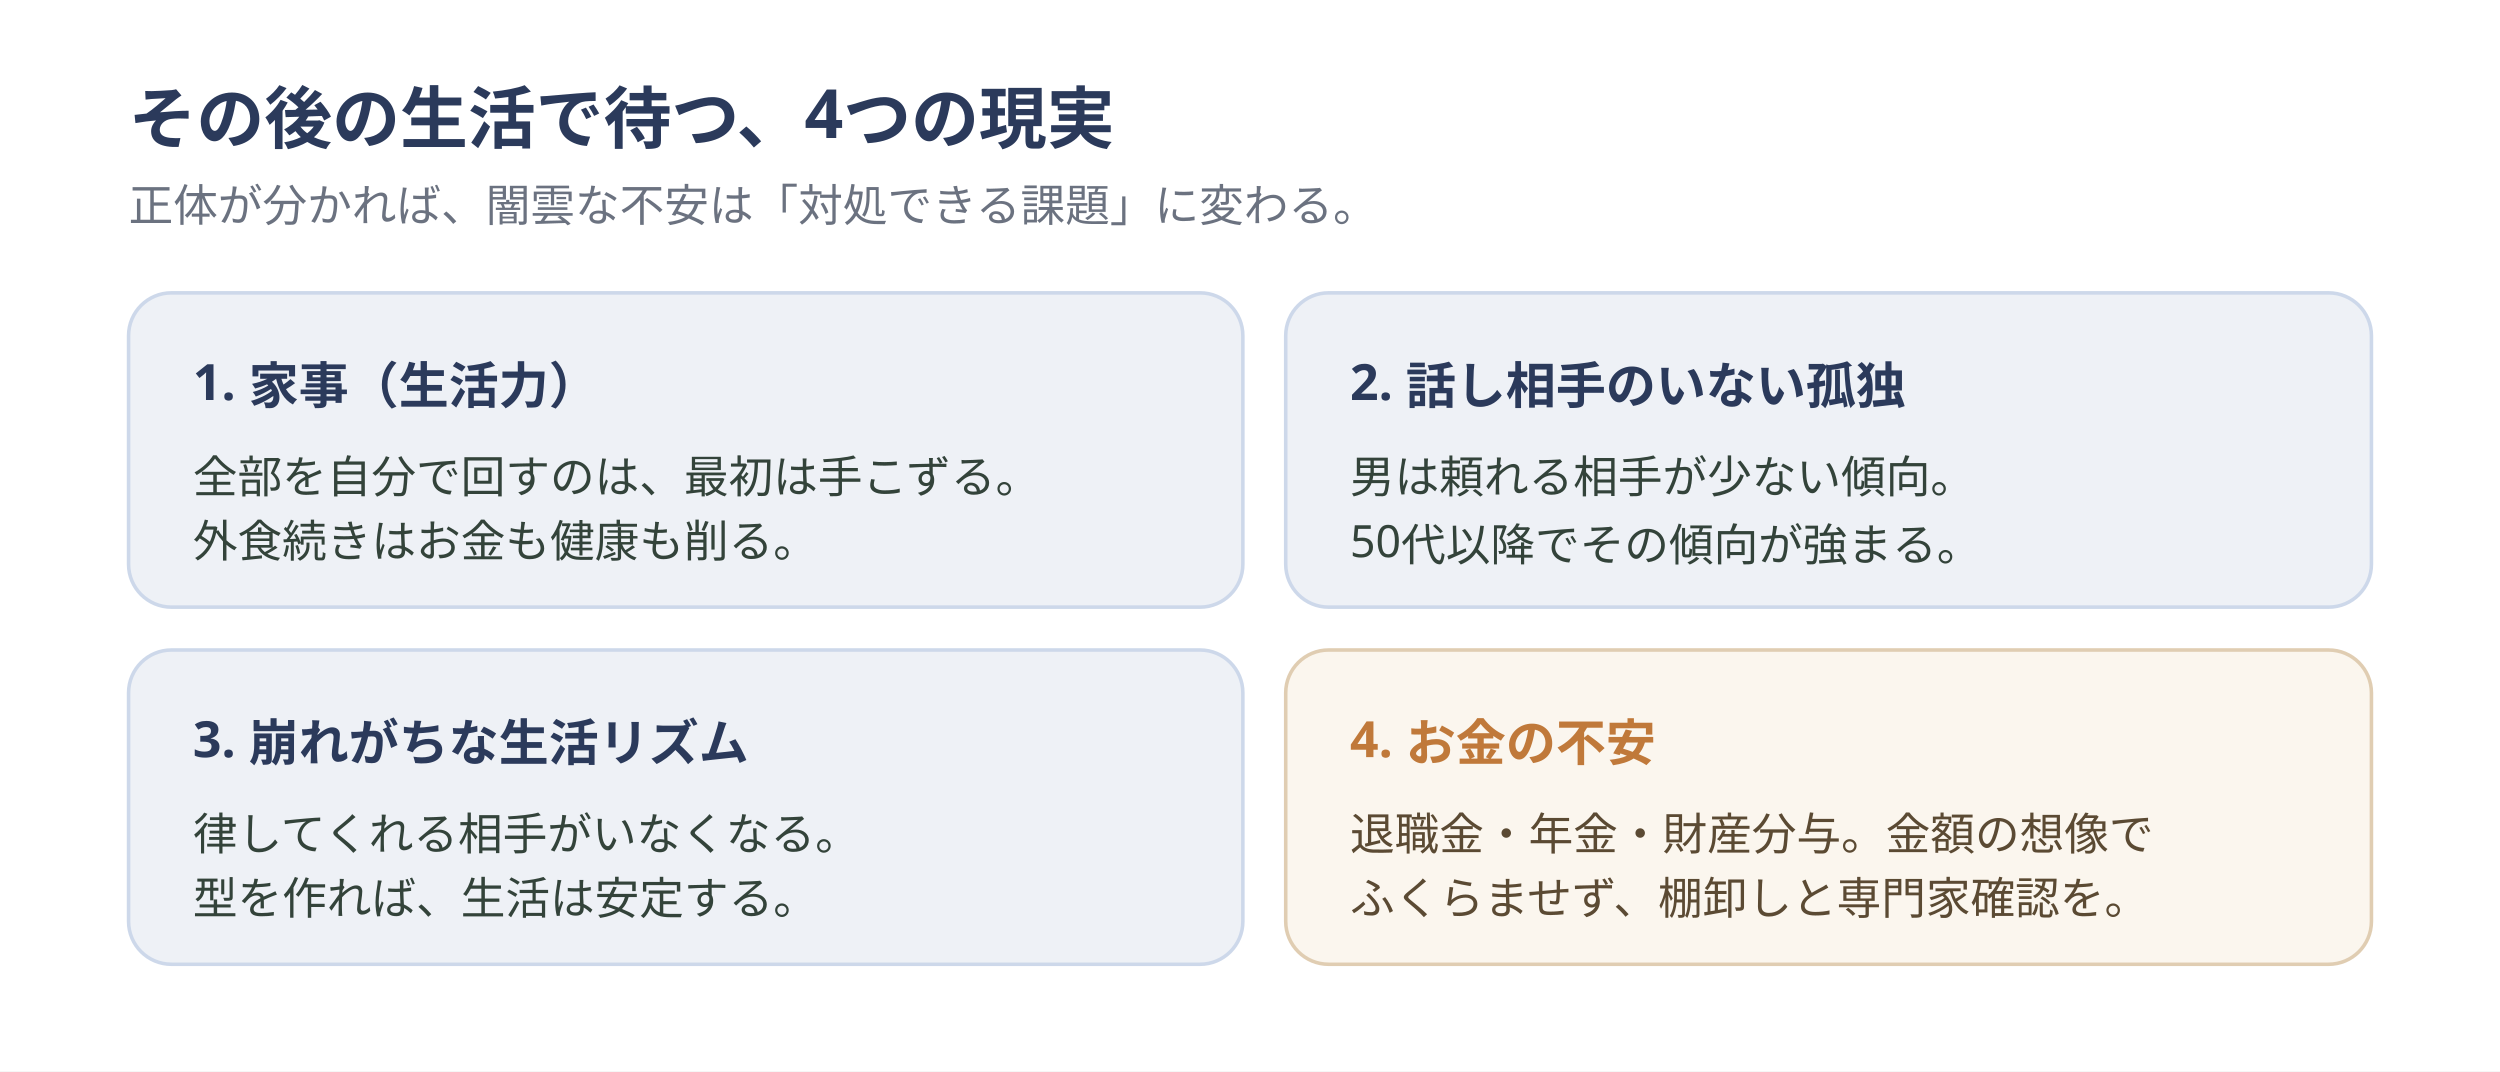
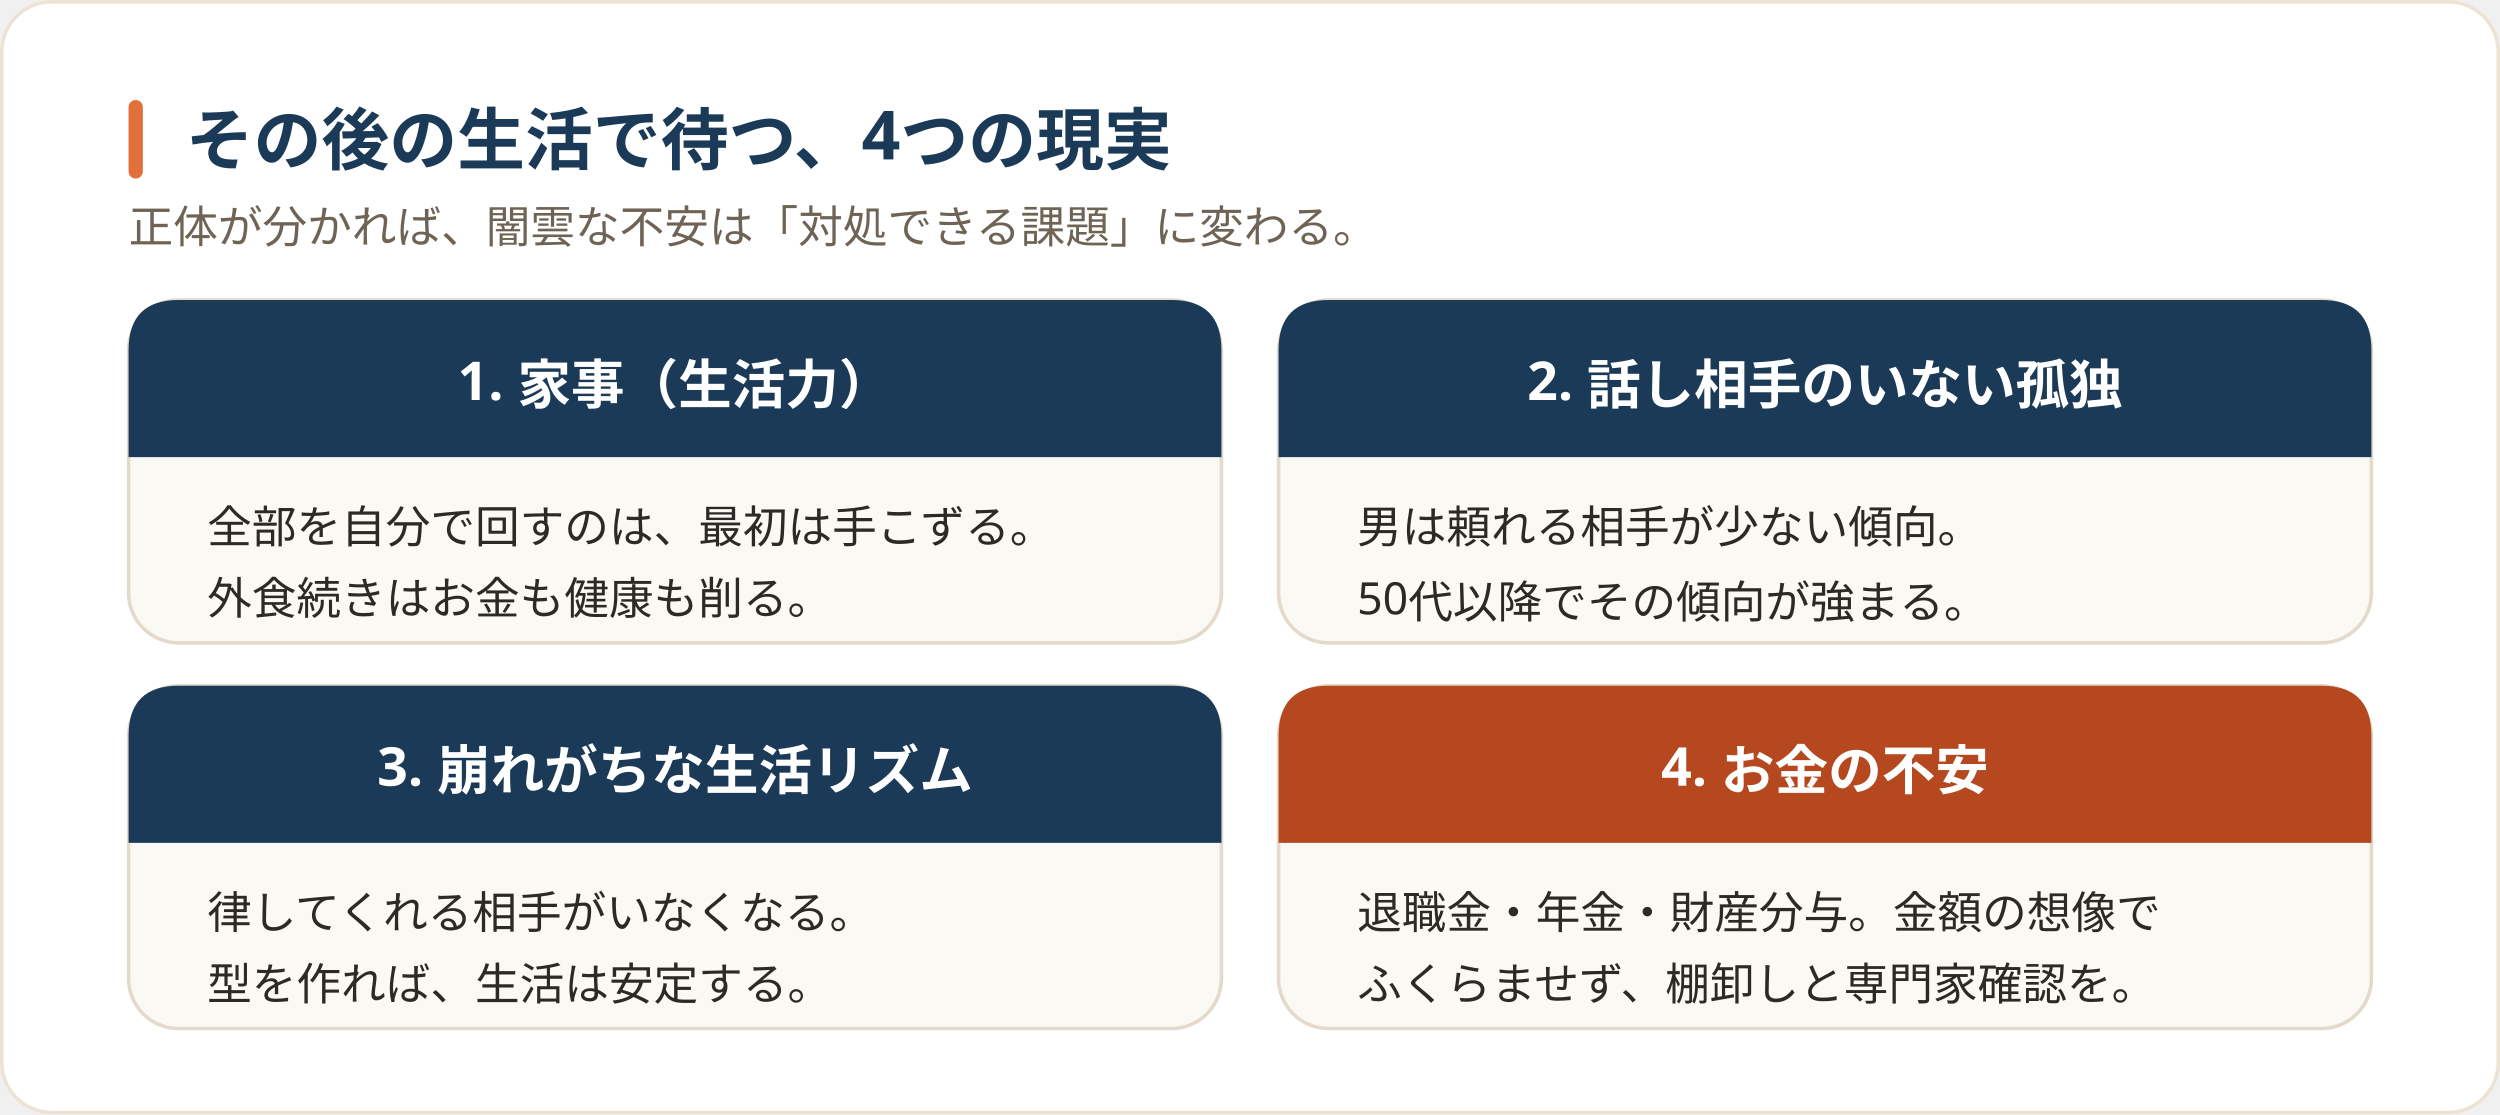
- <svg xmlns="http://www.w3.org/2000/svg" viewBox="0 0 700 300" role="img" aria-labelledby="t" font-family="'Noto Sans JP','Hiragino Kaku Gothic ProN',sans-serif">
-   <rect width="700" height="300" fill="#ffffff" />
-   <text x="36" y="40" font-size="19" font-weight="700" fill="#2b3a5b">その後の生活で待つ、4つの現実</text>
-   <text x="36" y="62" font-size="12.5" fill="#6b7280">正体が分かれば、闇雲な不安は「対処できる課題」に変わる。</text>
-   <rect x="36" y="82" width="312" height="88" rx="12" fill="#eef1f6" stroke="#cdd8ea" />
-   <text x="54" y="112" font-size="14" font-weight="700" fill="#2b3a5b">1. 家事（生活力）</text>
-   <text x="54" y="138" font-size="12.5" fill="#33433a">全部を自分で回すのは、最初は手こずる。</text>
-   <text x="54" y="156" font-size="12.5" fill="#33433a">外食続きはお金も健康も削る。</text>
-   <rect x="360" y="82" width="304" height="88" rx="12" fill="#eef1f6" stroke="#cdd8ea" />
-   <text x="378" y="112" font-size="14" font-weight="700" fill="#2b3a5b">2. 話し相手のいない孤独</text>
-   <text x="378" y="138" font-size="12.5" fill="#33433a">男は頼れる相手が少ない傾向。</text>
-   <text x="378" y="156" font-size="12.5" fill="#33433a">50代以降でその傾向が強まる。</text>
-   <rect x="36" y="182" width="312" height="88" rx="12" fill="#eef1f6" stroke="#cdd8ea" />
-   <text x="54" y="212" font-size="14" font-weight="700" fill="#2b3a5b">3. 崩れがちな生活リズム</text>
-   <text x="54" y="238" font-size="12.5" fill="#33433a">律してくれる相手がいなくなる。</text>
-   <text x="54" y="256" font-size="12.5" fill="#33433a">型を作れば、生活は安定する。</text>
-   <rect x="360" y="182" width="304" height="88" rx="12" fill="#fbf6ee" stroke="#e0cdb2" />
-   <text x="378" y="212" font-size="14" font-weight="700" fill="#c0793a">4. お金の不安</text>
-   <text x="378" y="238" font-size="12.5" fill="#5b4a33">退職金・年金・財産分与。金額の想像で</text>
-   <text x="378" y="256" font-size="12.5" fill="#5b4a33">ふくらませず、棚卸しと専門家確認を。</text>
+ <svg xmlns="http://www.w3.org/2000/svg" viewBox="0 0 700 312" role="img" aria-labelledby="t" font-family="'Zen Kaku Gothic New','Noto Sans JP','Hiragino Kaku Gothic ProN',sans-serif">
+   <rect x="0.5" y="0.5" width="699" height="311" rx="14" fill="#FFFFFF" stroke="#ECE3D5" />
+   <rect x="36" y="28" width="4" height="22" rx="2" fill="#E2703A" />
+   <text x="52" y="46" font-size="19" font-weight="800" fill="#1B3A57">その後の生活で待つ、4つの現実</text>
+   <text x="36" y="68" font-size="12.5" fill="#6E6354">正体が分かれば、闇雲な不安は「対処できる課題」に変わる。</text>
+   <rect x="36" y="84" width="306" height="96" rx="14" fill="#FBF9F4" stroke="#E4DACB" />
+   <path d="M36 128 V98 Q36 84 50 84 H328 Q342 84 342 98 V128 Z" fill="#1B3A57" />
+   <text x="189" y="112" font-size="15" font-weight="700" fill="#FFFFFF" text-anchor="middle">1. 家事（生活力）</text>
+   <text x="58" y="152" font-size="12.5" fill="#2C2A26">全部を自分で回すのは、最初は手こずる。</text>
+   <text x="58" y="172" font-size="12.5" fill="#2C2A26">外食続きはお金も健康も削る。</text>
+   <rect x="358" y="84" width="306" height="96" rx="14" fill="#FBF9F4" stroke="#E4DACB" />
+   <path d="M358 128 V98 Q358 84 372 84 H650 Q664 84 664 98 V128 Z" fill="#1B3A57" />
+   <text x="511" y="112" font-size="15" font-weight="700" fill="#FFFFFF" text-anchor="middle">2. 話し相手のいない孤独</text>
+   <text x="380" y="152" font-size="12.5" fill="#2C2A26">男は頼れる相手が少ない傾向。</text>
+   <text x="380" y="172" font-size="12.5" fill="#2C2A26">50代以降でその傾向が強まる。</text>
+   <rect x="36" y="192" width="306" height="96" rx="14" fill="#FBF9F4" stroke="#E4DACB" />
+   <path d="M36 236 V206 Q36 192 50 192 H328 Q342 192 342 206 V236 Z" fill="#1B3A57" />
+   <text x="189" y="220" font-size="15" font-weight="700" fill="#FFFFFF" text-anchor="middle">3. 崩れがちな生活リズム</text>
+   <text x="58" y="260" font-size="12.5" fill="#2C2A26">律してくれる相手がいなくなる。</text>
+   <text x="58" y="280" font-size="12.5" fill="#2C2A26">型を作れば、生活は安定する。</text>
+   <rect x="358" y="192" width="306" height="96" rx="14" fill="#FBF9F4" stroke="#E4DACB" />
+   <path d="M358 236 V206 Q358 192 372 192 H650 Q664 192 664 206 V236 Z" fill="#B5481F" />
+   <text x="511" y="220" font-size="15" font-weight="700" fill="#FFFFFF" text-anchor="middle">4. お金の不安</text>
+   <text x="380" y="260" font-size="12.5" fill="#2C2A26">退職金・年金・財産分与。金額の想像で</text>
+   <text x="380" y="280" font-size="12.5" fill="#2C2A26">ふくらませず、棚卸しと専門家確認を。</text>
</svg>
